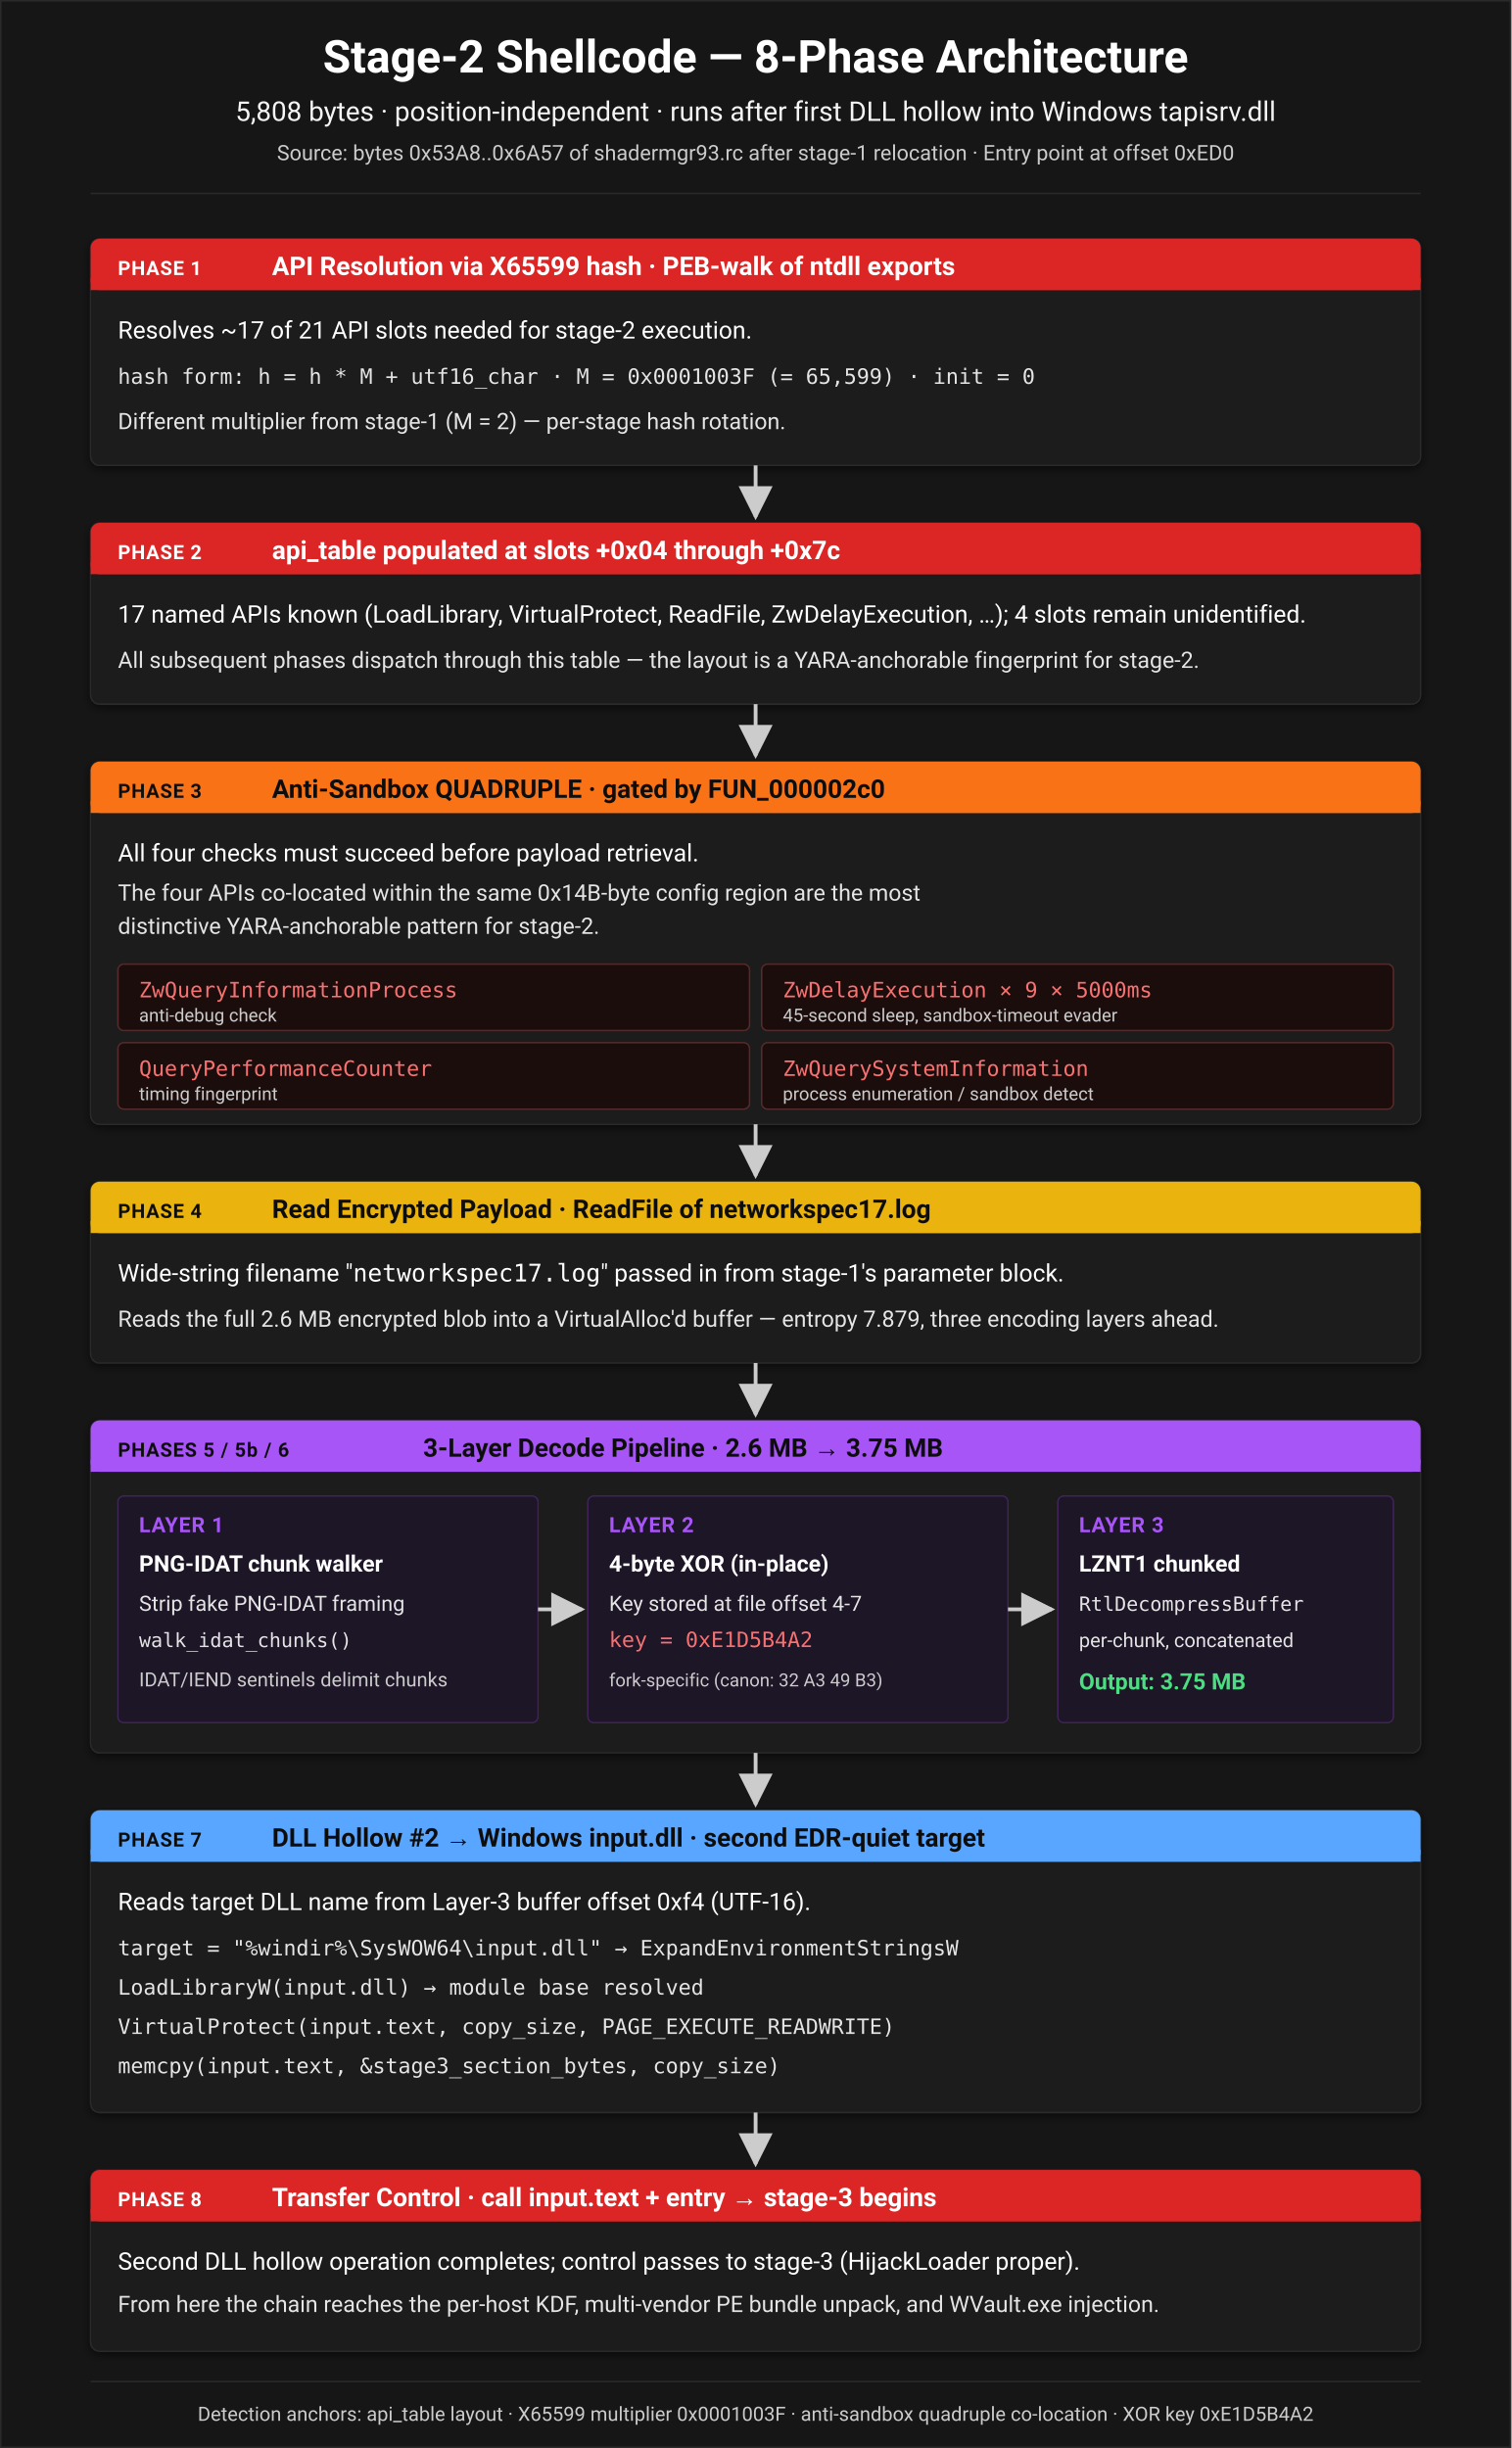
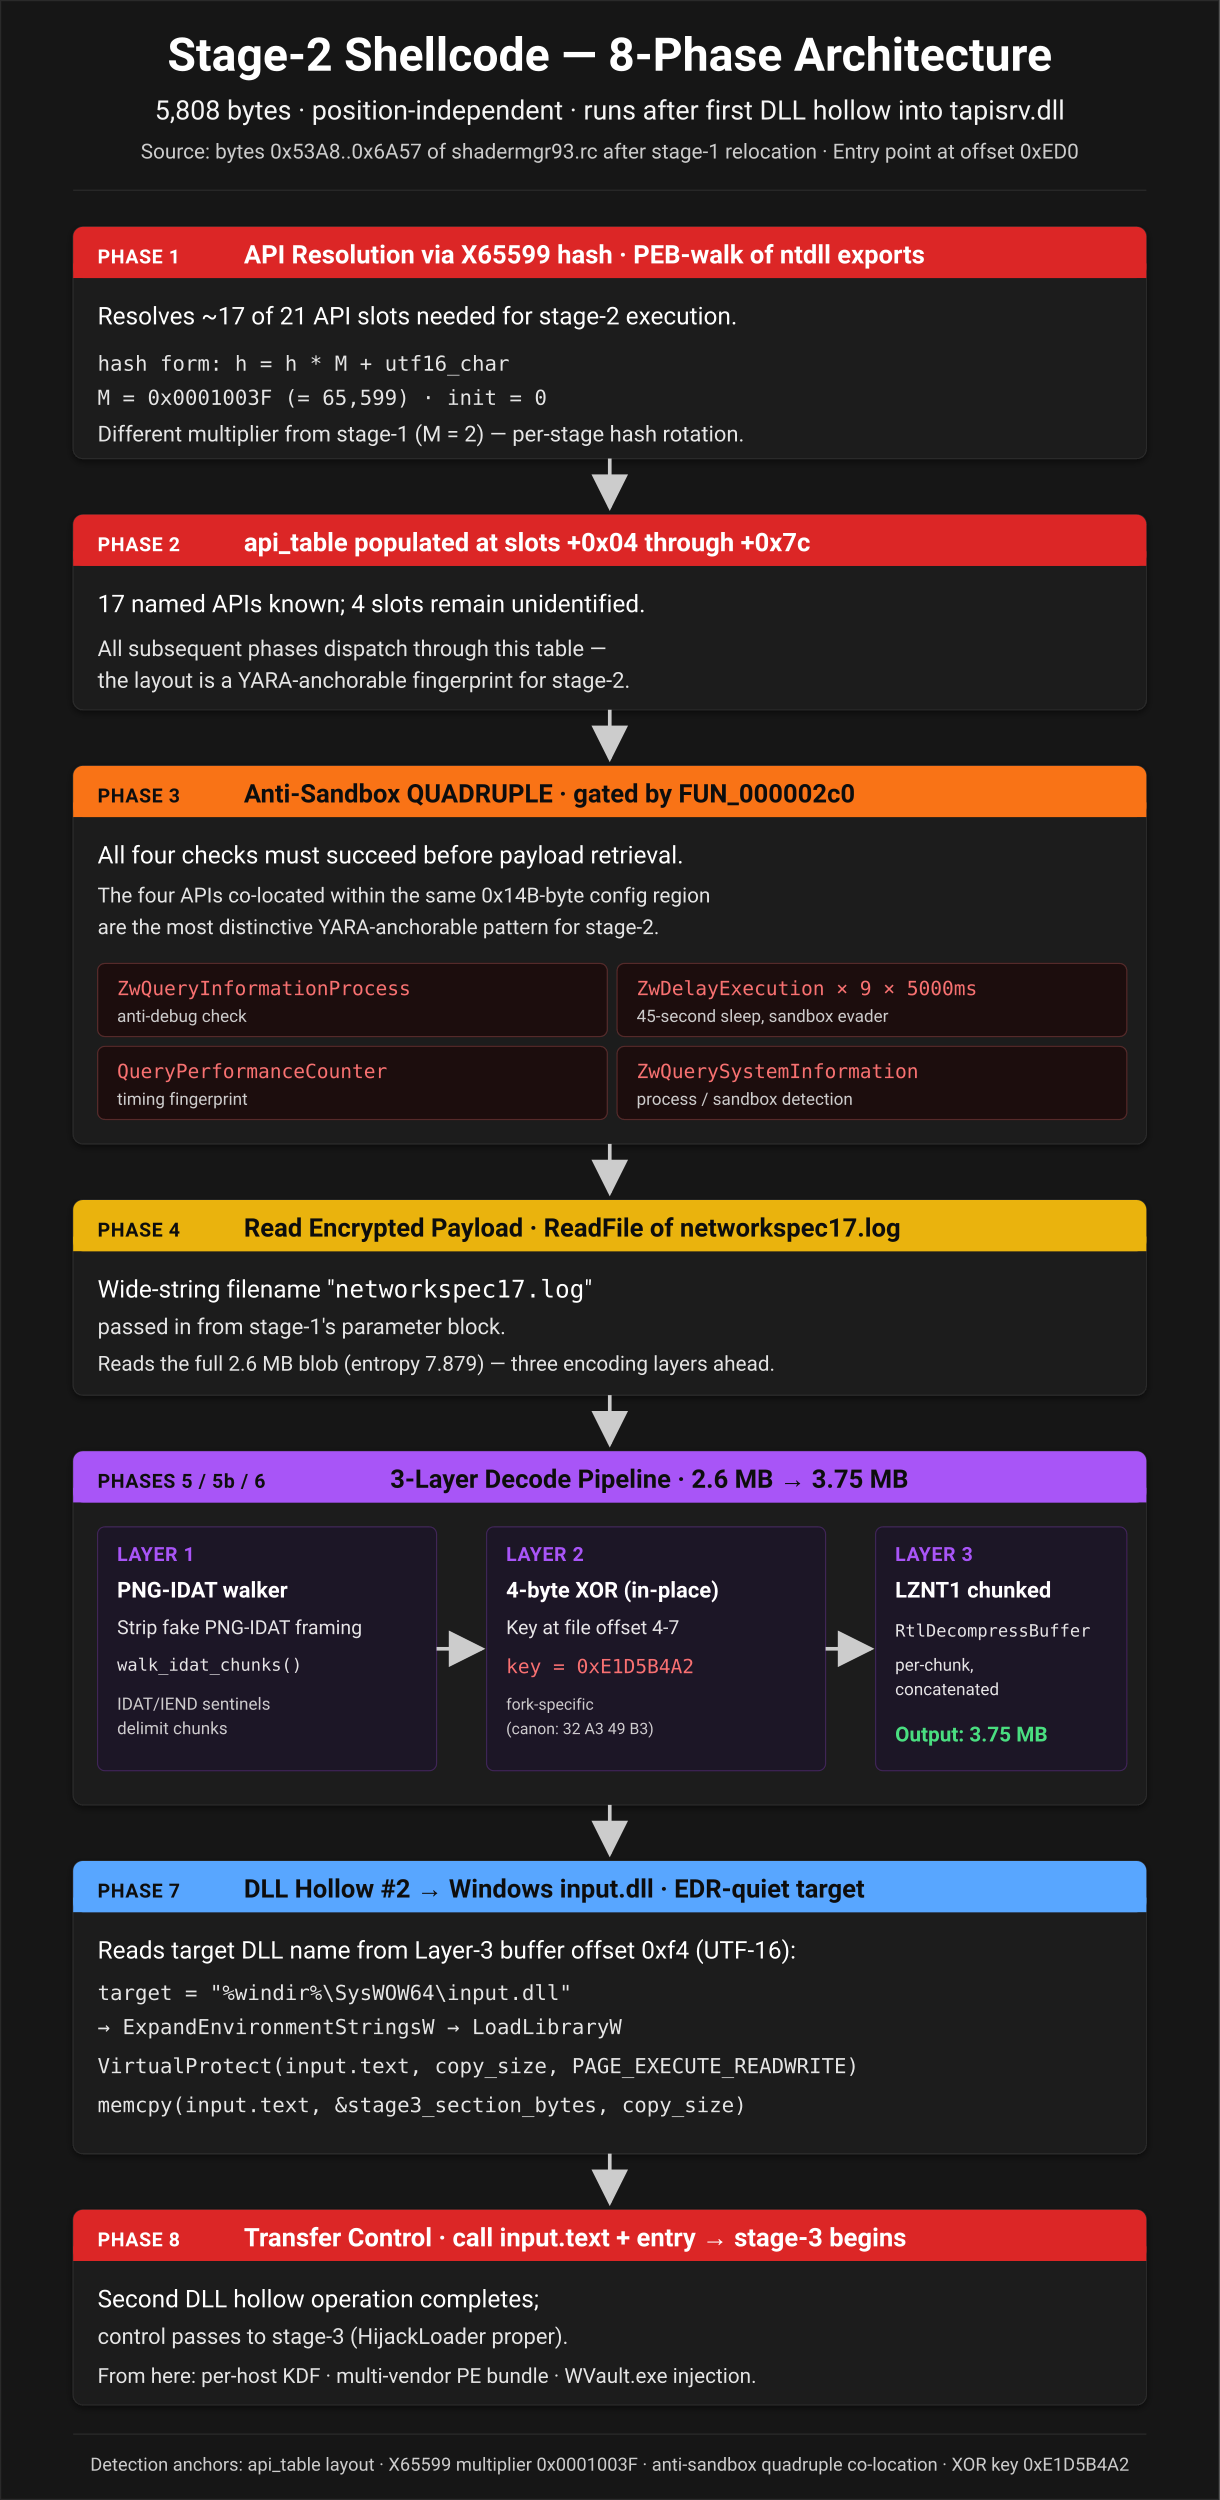
- <svg xmlns="http://www.w3.org/2000/svg" viewBox="0 0 1000 1620" font-family="-apple-system, BlinkMacSystemFont, 'Segoe UI', Roboto, 'Helvetica Neue', Arial, sans-serif">
+ <svg xmlns="http://www.w3.org/2000/svg" viewBox="0 0 1000 2050" font-family="-apple-system, BlinkMacSystemFont, 'Segoe UI', Roboto, 'Helvetica Neue', Arial, sans-serif">
  <defs>
-     <marker id="arrow2" viewBox="0 0 10 10" refX="9" refY="5" markerWidth="9" markerHeight="9" orient="auto">
+     <marker id="arrow2" viewBox="0 0 10 10" refX="9" refY="5" markerWidth="10" markerHeight="10" orient="auto">
      <path d="M 0 0 L 10 5 L 0 10 z" fill="#cccccc" />
    </marker>
    <filter id="cardShadow2" x="-2%" y="-2%" width="104%" height="108%">
      <feDropShadow dx="0" dy="2" stdDeviation="3" flood-color="#000" flood-opacity="0.55" />
    </filter>
  </defs>
-   <rect width="1000" height="1620" fill="#161616" />
-   <rect x="0.5" y="0.5" width="999" height="1619" fill="none" stroke="#2a2a2a" stroke-width="1" />
-   <text x="500" y="48" text-anchor="middle" font-size="30" font-weight="700" fill="#ffffff">Stage-2 Shellcode — 8-Phase Architecture</text>
-   <text x="500" y="80" text-anchor="middle" font-size="18" fill="#f5f5f5">5,808 bytes  ·  position-independent  ·  runs after first DLL hollow into Windows tapisrv.dll</text>
-   <text x="500" y="106" text-anchor="middle" font-size="14" fill="#cccccc">Source: bytes 0x53A8..0x6A57 of shadermgr93.rc after stage-1 relocation  ·  Entry point at offset 0xED0</text>
-   <line x1="60" y1="128" x2="940" y2="128" stroke="#2a2a2a" stroke-width="1" />
+   <rect width="1000" height="2050" fill="#161616" />
+   <rect x="0.5" y="0.5" width="999" height="2049" fill="none" stroke="#2a2a2a" stroke-width="1" />
+   <text x="500" y="58" text-anchor="middle" font-size="38" font-weight="700" fill="#ffffff">Stage-2 Shellcode — 8-Phase Architecture</text>
+   <text x="500" y="98" text-anchor="middle" font-size="22" fill="#f5f5f5">5,808 bytes  ·  position-independent  ·  runs after first DLL hollow into tapisrv.dll</text>
+   <text x="500" y="130" text-anchor="middle" font-size="17" fill="#cccccc">Source: bytes 0x53A8..0x6A57 of shadermgr93.rc after stage-1 relocation  ·  Entry point at offset 0xED0</text>
+   <line x1="60" y1="156" x2="940" y2="156" stroke="#2a2a2a" stroke-width="1" />
  <g filter="url(#cardShadow2)">
-     <rect x="60" y="158" width="880" height="150" rx="6" fill="#1a1a1a" stroke="#2a2a2a" stroke-width="1" />
-     <rect x="60" y="158" width="880" height="34" rx="6" fill="#dc2626" />
-     <rect x="60" y="184" width="880" height="8" fill="#dc2626" />
-     <text x="78" y="182" font-size="13" font-weight="700" fill="#ffffff" letter-spacing="0.5">PHASE 1</text>
-     <text x="180" y="182" font-size="17" font-weight="600" fill="#ffffff">API Resolution via X65599 hash  ·  PEB-walk of ntdll exports</text>
-     <text x="78" y="224" font-size="16" fill="#ffffff">Resolves ~17 of 21 API slots needed for stage-2 execution.</text>
-     <text x="78" y="254" font-size="14" fill="#e5e5e5" font-family="ui-monospace, 'Cascadia Mono', Menlo, monospace">hash form:  h = h * M + utf16_char  ·  M = 0x0001003F (= 65,599)  ·  init = 0</text>
-     <text x="78" y="284" font-size="15" fill="#e5e5e5">Different multiplier from stage-1 (M = 2) — per-stage hash rotation.</text>
+     <rect x="60" y="186" width="880" height="190" rx="8" fill="#1a1a1a" stroke="#2a2a2a" stroke-width="1" />
+     <rect x="60" y="186" width="880" height="42" rx="8" fill="#dc2626" />
+     <rect x="60" y="216" width="880" height="12" fill="#dc2626" />
+     <text x="80" y="216" font-size="16" font-weight="700" fill="#ffffff" letter-spacing="0.5">PHASE 1</text>
+     <text x="200" y="216" font-size="21" font-weight="600" fill="#ffffff">API Resolution via X65599 hash · PEB-walk of ntdll exports</text>
+     <text x="80" y="266" font-size="20" fill="#ffffff">Resolves ~17 of 21 API slots needed for stage-2 execution.</text>
+     <text x="80" y="304" font-size="17" fill="#e5e5e5" font-family="ui-monospace, 'Cascadia Mono', Menlo, monospace">hash form:  h = h * M + utf16_char</text>
+     <text x="80" y="332" font-size="17" fill="#e5e5e5" font-family="ui-monospace, 'Cascadia Mono', Menlo, monospace">M = 0x0001003F (= 65,599)  ·  init = 0</text>
+     <text x="80" y="362" font-size="18" fill="#e5e5e5">Different multiplier from stage-1 (M = 2) — per-stage hash rotation.</text>
  </g>
-   <line x1="500" y1="308" x2="500" y2="342" stroke="#cccccc" stroke-width="2.5" marker-end="url(#arrow2)" />
+   <line x1="500" y1="376" x2="500" y2="416" stroke="#cccccc" stroke-width="3" marker-end="url(#arrow2)" />
  <g filter="url(#cardShadow2)">
-     <rect x="60" y="346" width="880" height="120" rx="6" fill="#1a1a1a" stroke="#2a2a2a" stroke-width="1" />
-     <rect x="60" y="346" width="880" height="34" rx="6" fill="#dc2626" />
-     <rect x="60" y="372" width="880" height="8" fill="#dc2626" />
-     <text x="78" y="370" font-size="13" font-weight="700" fill="#ffffff" letter-spacing="0.5">PHASE 2</text>
-     <text x="180" y="370" font-size="17" font-weight="600" fill="#ffffff">api_table populated at slots +0x04 through +0x7c</text>
-     <text x="78" y="412" font-size="16" fill="#ffffff">17 named APIs known (LoadLibrary, VirtualProtect, ReadFile, ZwDelayExecution, …); 4 slots remain unidentified.</text>
-     <text x="78" y="442" font-size="15" fill="#e5e5e5">All subsequent phases dispatch through this table — the layout is a YARA-anchorable fingerprint for stage-2.</text>
+     <rect x="60" y="422" width="880" height="160" rx="8" fill="#1a1a1a" stroke="#2a2a2a" stroke-width="1" />
+     <rect x="60" y="422" width="880" height="42" rx="8" fill="#dc2626" />
+     <rect x="60" y="452" width="880" height="12" fill="#dc2626" />
+     <text x="80" y="452" font-size="16" font-weight="700" fill="#ffffff" letter-spacing="0.5">PHASE 2</text>
+     <text x="200" y="452" font-size="21" font-weight="600" fill="#ffffff">api_table populated at slots +0x04 through +0x7c</text>
+     <text x="80" y="502" font-size="20" fill="#ffffff">17 named APIs known; 4 slots remain unidentified.</text>
+     <text x="80" y="538" font-size="18" fill="#e5e5e5">All subsequent phases dispatch through this table —</text>
+     <text x="80" y="564" font-size="18" fill="#e5e5e5">the layout is a YARA-anchorable fingerprint for stage-2.</text>
  </g>
-   <line x1="500" y1="466" x2="500" y2="500" stroke="#cccccc" stroke-width="2.5" marker-end="url(#arrow2)" />
+   <line x1="500" y1="582" x2="500" y2="622" stroke="#cccccc" stroke-width="3" marker-end="url(#arrow2)" />
  <g filter="url(#cardShadow2)">
-     <rect x="60" y="504" width="880" height="240" rx="6" fill="#1a1a1a" stroke="#2a2a2a" stroke-width="1" />
-     <rect x="60" y="504" width="880" height="34" rx="6" fill="#f97316" />
-     <rect x="60" y="530" width="880" height="8" fill="#f97316" />
-     <text x="78" y="528" font-size="13" font-weight="700" fill="#111111" letter-spacing="0.5">PHASE 3</text>
-     <text x="180" y="528" font-size="17" font-weight="600" fill="#111111">Anti-Sandbox QUADRUPLE  ·  gated by FUN_000002c0</text>
-     <text x="78" y="570" font-size="16" fill="#ffffff">All four checks must succeed before payload retrieval.</text>
-     <text x="78" y="596" font-size="15" fill="#e5e5e5">The four APIs co-located within the same 0x14B-byte config region are the most</text>
-     <text x="78" y="618" font-size="15" fill="#e5e5e5">distinctive YARA-anchorable pattern for stage-2.</text>
-     <rect x="78" y="638" width="418" height="44" rx="4" fill="#1f0e0e" stroke="#f8717140" />
-     <text x="92" y="660" font-size="14" fill="#f87171" font-family="ui-monospace, 'Cascadia Mono', Menlo, monospace">ZwQueryInformationProcess</text>
-     <text x="92" y="676" font-size="12" fill="#cccccc">anti-debug check</text>
-     <rect x="504" y="638" width="418" height="44" rx="4" fill="#1f0e0e" stroke="#f8717140" />
-     <text x="518" y="660" font-size="14" fill="#f87171" font-family="ui-monospace, 'Cascadia Mono', Menlo, monospace">ZwDelayExecution × 9 × 5000ms</text>
-     <text x="518" y="676" font-size="12" fill="#cccccc">45-second sleep, sandbox-timeout evader</text>
-     <rect x="78" y="690" width="418" height="44" rx="4" fill="#1f0e0e" stroke="#f8717140" />
-     <text x="92" y="712" font-size="14" fill="#f87171" font-family="ui-monospace, 'Cascadia Mono', Menlo, monospace">QueryPerformanceCounter</text>
-     <text x="92" y="728" font-size="12" fill="#cccccc">timing fingerprint</text>
-     <rect x="504" y="690" width="418" height="44" rx="4" fill="#1f0e0e" stroke="#f8717140" />
-     <text x="518" y="712" font-size="14" fill="#f87171" font-family="ui-monospace, 'Cascadia Mono', Menlo, monospace">ZwQuerySystemInformation</text>
-     <text x="518" y="728" font-size="12" fill="#cccccc">process enumeration / sandbox detect</text>
+     <rect x="60" y="628" width="880" height="310" rx="8" fill="#1a1a1a" stroke="#2a2a2a" stroke-width="1" />
+     <rect x="60" y="628" width="880" height="42" rx="8" fill="#f97316" />
+     <rect x="60" y="658" width="880" height="12" fill="#f97316" />
+     <text x="80" y="658" font-size="16" font-weight="700" fill="#111111" letter-spacing="0.5">PHASE 3</text>
+     <text x="200" y="658" font-size="21" font-weight="600" fill="#111111">Anti-Sandbox QUADRUPLE  ·  gated by FUN_000002c0</text>
+     <text x="80" y="708" font-size="20" fill="#ffffff">All four checks must succeed before payload retrieval.</text>
+     <text x="80" y="740" font-size="17" fill="#e5e5e5">The four APIs co-located within the same 0x14B-byte config region</text>
+     <text x="80" y="766" font-size="17" fill="#e5e5e5">are the most distinctive YARA-anchorable pattern for stage-2.</text>
+     <rect x="80" y="790" width="418" height="60" rx="6" fill="#1f0e0e" stroke="#f8717140" />
+     <text x="96" y="816" font-size="16" fill="#f87171" font-family="ui-monospace, 'Cascadia Mono', Menlo, monospace">ZwQueryInformationProcess</text>
+     <text x="96" y="838" font-size="14" fill="#cccccc">anti-debug check</text>
+     <rect x="506" y="790" width="418" height="60" rx="6" fill="#1f0e0e" stroke="#f8717140" />
+     <text x="522" y="816" font-size="16" fill="#f87171" font-family="ui-monospace, 'Cascadia Mono', Menlo, monospace">ZwDelayExecution × 9 × 5000ms</text>
+     <text x="522" y="838" font-size="14" fill="#cccccc">45-second sleep, sandbox evader</text>
+     <rect x="80" y="858" width="418" height="60" rx="6" fill="#1f0e0e" stroke="#f8717140" />
+     <text x="96" y="884" font-size="16" fill="#f87171" font-family="ui-monospace, 'Cascadia Mono', Menlo, monospace">QueryPerformanceCounter</text>
+     <text x="96" y="906" font-size="14" fill="#cccccc">timing fingerprint</text>
+     <rect x="506" y="858" width="418" height="60" rx="6" fill="#1f0e0e" stroke="#f8717140" />
+     <text x="522" y="884" font-size="16" fill="#f87171" font-family="ui-monospace, 'Cascadia Mono', Menlo, monospace">ZwQuerySystemInformation</text>
+     <text x="522" y="906" font-size="14" fill="#cccccc">process / sandbox detection</text>
  </g>
-   <line x1="500" y1="744" x2="500" y2="778" stroke="#cccccc" stroke-width="2.5" marker-end="url(#arrow2)" />
+   <line x1="500" y1="938" x2="500" y2="978" stroke="#cccccc" stroke-width="3" marker-end="url(#arrow2)" />
  <g filter="url(#cardShadow2)">
-     <rect x="60" y="782" width="880" height="120" rx="6" fill="#1a1a1a" stroke="#2a2a2a" stroke-width="1" />
-     <rect x="60" y="782" width="880" height="34" rx="6" fill="#eab308" />
-     <rect x="60" y="808" width="880" height="8" fill="#eab308" />
-     <text x="78" y="806" font-size="13" font-weight="700" fill="#111111" letter-spacing="0.5">PHASE 4</text>
-     <text x="180" y="806" font-size="17" font-weight="600" fill="#111111">Read Encrypted Payload  ·  ReadFile of networkspec17.log</text>
-     <text x="78" y="848" font-size="16" fill="#ffffff">Wide-string filename "<tspan font-family="ui-monospace, 'Cascadia Mono', Menlo, monospace">networkspec17.log</tspan>" passed in from stage-1's parameter block.</text>
-     <text x="78" y="878" font-size="15" fill="#e5e5e5">Reads the full 2.6 MB encrypted blob into a VirtualAlloc'd buffer — entropy 7.879, three encoding layers ahead.</text>
+     <rect x="60" y="984" width="880" height="160" rx="8" fill="#1a1a1a" stroke="#2a2a2a" stroke-width="1" />
+     <rect x="60" y="984" width="880" height="42" rx="8" fill="#eab308" />
+     <rect x="60" y="1014" width="880" height="12" fill="#eab308" />
+     <text x="80" y="1014" font-size="16" font-weight="700" fill="#111111" letter-spacing="0.5">PHASE 4</text>
+     <text x="200" y="1014" font-size="21" font-weight="600" fill="#111111">Read Encrypted Payload  ·  ReadFile of networkspec17.log</text>
+     <text x="80" y="1064" font-size="20" fill="#ffffff">Wide-string filename "<tspan font-family="ui-monospace, 'Cascadia Mono', Menlo, monospace">networkspec17.log</tspan>"</text>
+     <text x="80" y="1094" font-size="18" fill="#e5e5e5">passed in from stage-1's parameter block.</text>
+     <text x="80" y="1124" font-size="17" fill="#e5e5e5">Reads the full 2.6 MB blob (entropy 7.879) — three encoding layers ahead.</text>
  </g>
-   <line x1="500" y1="902" x2="500" y2="936" stroke="#cccccc" stroke-width="2.5" marker-end="url(#arrow2)" />
+   <line x1="500" y1="1144" x2="500" y2="1184" stroke="#cccccc" stroke-width="3" marker-end="url(#arrow2)" />
  <g filter="url(#cardShadow2)">
-     <rect x="60" y="940" width="880" height="220" rx="6" fill="#1a1a1a" stroke="#2a2a2a" stroke-width="1" />
-     <rect x="60" y="940" width="880" height="34" rx="6" fill="#a855f7" />
-     <rect x="60" y="966" width="880" height="8" fill="#a855f7" />
-     <text x="78" y="964" font-size="13" font-weight="700" fill="#111111" letter-spacing="0.5">PHASES 5  /  5b  /  6</text>
-     <text x="280" y="964" font-size="17" font-weight="600" fill="#111111">3-Layer Decode Pipeline  ·  2.6 MB  →  3.75 MB</text>
-     <rect x="78" y="990" width="278" height="150" rx="4" fill="#1d1226" stroke="#a855f740" />
-     <text x="92" y="1014" font-size="14" font-weight="700" fill="#a855f7" letter-spacing="0.5">LAYER 1</text>
-     <text x="92" y="1040" font-size="15" font-weight="600" fill="#ffffff">PNG-IDAT chunk walker</text>
-     <text x="92" y="1066" font-size="14" fill="#e5e5e5">Strip fake PNG-IDAT framing</text>
-     <text x="92" y="1090" font-size="13" fill="#e5e5e5" font-family="ui-monospace, 'Cascadia Mono', Menlo, monospace">walk_idat_chunks()</text>
-     <text x="92" y="1116" font-size="13" fill="#cccccc">IDAT/IEND sentinels delimit chunks</text>
-     <line x1="356" y1="1065" x2="385" y2="1065" stroke="#cccccc" stroke-width="2.5" marker-end="url(#arrow2)" />
-     <rect x="389" y="990" width="278" height="150" rx="4" fill="#1d1226" stroke="#a855f740" />
-     <text x="403" y="1014" font-size="14" font-weight="700" fill="#a855f7" letter-spacing="0.5">LAYER 2</text>
-     <text x="403" y="1040" font-size="15" font-weight="600" fill="#ffffff">4-byte XOR (in-place)</text>
-     <text x="403" y="1066" font-size="14" fill="#e5e5e5">Key stored at file offset 4-7</text>
-     <text x="403" y="1090" font-size="14" fill="#f87171" font-family="ui-monospace, 'Cascadia Mono', Menlo, monospace">key = 0xE1D5B4A2</text>
-     <text x="403" y="1116" font-size="12" fill="#cccccc">fork-specific (canon: 32 A3 49 B3)</text>
-     <line x1="667" y1="1065" x2="696" y2="1065" stroke="#cccccc" stroke-width="2.5" marker-end="url(#arrow2)" />
-     <rect x="700" y="990" width="222" height="150" rx="4" fill="#1d1226" stroke="#a855f740" />
-     <text x="714" y="1014" font-size="14" font-weight="700" fill="#a855f7" letter-spacing="0.5">LAYER 3</text>
-     <text x="714" y="1040" font-size="15" font-weight="600" fill="#ffffff">LZNT1 chunked</text>
-     <text x="714" y="1066" font-size="13" fill="#e5e5e5" font-family="ui-monospace, 'Cascadia Mono', Menlo, monospace">RtlDecompressBuffer</text>
-     <text x="714" y="1090" font-size="13" fill="#e5e5e5">per-chunk, concatenated</text>
-     <text x="714" y="1118" font-size="15" fill="#4ade80" font-weight="700">Output: 3.75 MB</text>
+     <rect x="60" y="1190" width="880" height="290" rx="8" fill="#1a1a1a" stroke="#2a2a2a" stroke-width="1" />
+     <rect x="60" y="1190" width="880" height="42" rx="8" fill="#a855f7" />
+     <rect x="60" y="1220" width="880" height="12" fill="#a855f7" />
+     <text x="80" y="1220" font-size="16" font-weight="700" fill="#111111" letter-spacing="0.5">PHASES 5  /  5b  /  6</text>
+     <text x="320" y="1220" font-size="21" font-weight="600" fill="#111111">3-Layer Decode Pipeline  ·  2.6 MB → 3.75 MB</text>
+     <rect x="80" y="1252" width="278" height="200" rx="6" fill="#1d1226" stroke="#a855f740" />
+     <text x="96" y="1280" font-size="16" font-weight="700" fill="#a855f7" letter-spacing="0.5">LAYER 1</text>
+     <text x="96" y="1310" font-size="18" font-weight="600" fill="#ffffff">PNG-IDAT walker</text>
+     <text x="96" y="1340" font-size="16" fill="#e5e5e5">Strip fake PNG-IDAT framing</text>
+     <text x="96" y="1370" font-size="14" fill="#e5e5e5" font-family="ui-monospace, 'Cascadia Mono', Menlo, monospace">walk_idat_chunks()</text>
+     <text x="96" y="1402" font-size="14" fill="#cccccc">IDAT/IEND sentinels</text>
+     <text x="96" y="1422" font-size="14" fill="#cccccc">delimit chunks</text>
+     <line x1="358" y1="1352" x2="395" y2="1352" stroke="#cccccc" stroke-width="3" marker-end="url(#arrow2)" />
+     <rect x="399" y="1252" width="278" height="200" rx="6" fill="#1d1226" stroke="#a855f740" />
+     <text x="415" y="1280" font-size="16" font-weight="700" fill="#a855f7" letter-spacing="0.5">LAYER 2</text>
+     <text x="415" y="1310" font-size="18" font-weight="600" fill="#ffffff">4-byte XOR (in-place)</text>
+     <text x="415" y="1340" font-size="16" fill="#e5e5e5">Key at file offset 4-7</text>
+     <text x="415" y="1372" font-size="16" fill="#f87171" font-family="ui-monospace, 'Cascadia Mono', Menlo, monospace">key = 0xE1D5B4A2</text>
+     <text x="415" y="1402" font-size="13" fill="#cccccc">fork-specific</text>
+     <text x="415" y="1422" font-size="13" fill="#cccccc">(canon: 32 A3 49 B3)</text>
+     <line x1="677" y1="1352" x2="714" y2="1352" stroke="#cccccc" stroke-width="3" marker-end="url(#arrow2)" />
+     <rect x="718" y="1252" width="206" height="200" rx="6" fill="#1d1226" stroke="#a855f740" />
+     <text x="734" y="1280" font-size="16" font-weight="700" fill="#a855f7" letter-spacing="0.5">LAYER 3</text>
+     <text x="734" y="1310" font-size="18" font-weight="600" fill="#ffffff">LZNT1 chunked</text>
+     <text x="734" y="1342" font-size="14" fill="#e5e5e5" font-family="ui-monospace, 'Cascadia Mono', Menlo, monospace">RtlDecompressBuffer</text>
+     <text x="734" y="1370" font-size="14" fill="#e5e5e5">per-chunk,</text>
+     <text x="734" y="1390" font-size="14" fill="#e5e5e5">concatenated</text>
+     <text x="734" y="1428" font-size="17" fill="#4ade80" font-weight="700">Output: 3.75 MB</text>
  </g>
-   <line x1="500" y1="1160" x2="500" y2="1194" stroke="#cccccc" stroke-width="2.5" marker-end="url(#arrow2)" />
+   <line x1="500" y1="1480" x2="500" y2="1520" stroke="#cccccc" stroke-width="3" marker-end="url(#arrow2)" />
  <g filter="url(#cardShadow2)">
-     <rect x="60" y="1198" width="880" height="200" rx="6" fill="#1a1a1a" stroke="#2a2a2a" stroke-width="1" />
-     <rect x="60" y="1198" width="880" height="34" rx="6" fill="#58a6ff" />
-     <rect x="60" y="1224" width="880" height="8" fill="#58a6ff" />
-     <text x="78" y="1222" font-size="13" font-weight="700" fill="#111111" letter-spacing="0.5">PHASE 7</text>
-     <text x="180" y="1222" font-size="17" font-weight="600" fill="#111111">DLL Hollow #2  →  Windows input.dll  ·  second EDR-quiet target</text>
-     <text x="78" y="1264" font-size="16" fill="#ffffff">Reads target DLL name from Layer-3 buffer offset 0xf4 (UTF-16).</text>
-     <text x="78" y="1294" font-size="14" fill="#e5e5e5" font-family="ui-monospace, 'Cascadia Mono', Menlo, monospace">target = "%windir%\SysWOW64\input.dll"  →  ExpandEnvironmentStringsW</text>
-     <text x="78" y="1320" font-size="14" fill="#e5e5e5" font-family="ui-monospace, 'Cascadia Mono', Menlo, monospace">LoadLibraryW(input.dll)  →  module base resolved</text>
-     <text x="78" y="1346" font-size="14" fill="#e5e5e5" font-family="ui-monospace, 'Cascadia Mono', Menlo, monospace">VirtualProtect(input.text, copy_size, PAGE_EXECUTE_READWRITE)</text>
-     <text x="78" y="1372" font-size="14" fill="#e5e5e5" font-family="ui-monospace, 'Cascadia Mono', Menlo, monospace">memcpy(input.text, &amp;stage3_section_bytes, copy_size)</text>
+     <rect x="60" y="1526" width="880" height="240" rx="8" fill="#1a1a1a" stroke="#2a2a2a" stroke-width="1" />
+     <rect x="60" y="1526" width="880" height="42" rx="8" fill="#58a6ff" />
+     <rect x="60" y="1556" width="880" height="12" fill="#58a6ff" />
+     <text x="80" y="1556" font-size="16" font-weight="700" fill="#111111" letter-spacing="0.5">PHASE 7</text>
+     <text x="200" y="1556" font-size="21" font-weight="600" fill="#111111">DLL Hollow #2  →  Windows input.dll  ·  EDR-quiet target</text>
+     <text x="80" y="1606" font-size="20" fill="#ffffff">Reads target DLL name from Layer-3 buffer offset 0xf4 (UTF-16):</text>
+     <text x="80" y="1640" font-size="17" fill="#e5e5e5" font-family="ui-monospace, 'Cascadia Mono', Menlo, monospace">target = "%windir%\SysWOW64\input.dll"</text>
+     <text x="80" y="1668" font-size="17" fill="#e5e5e5" font-family="ui-monospace, 'Cascadia Mono', Menlo, monospace">→ ExpandEnvironmentStringsW → LoadLibraryW</text>
+     <text x="80" y="1700" font-size="17" fill="#e5e5e5" font-family="ui-monospace, 'Cascadia Mono', Menlo, monospace">VirtualProtect(input.text, copy_size, PAGE_EXECUTE_READWRITE)</text>
+     <text x="80" y="1732" font-size="17" fill="#e5e5e5" font-family="ui-monospace, 'Cascadia Mono', Menlo, monospace">memcpy(input.text, &amp;stage3_section_bytes, copy_size)</text>
  </g>
-   <line x1="500" y1="1398" x2="500" y2="1432" stroke="#cccccc" stroke-width="2.5" marker-end="url(#arrow2)" />
+   <line x1="500" y1="1766" x2="500" y2="1806" stroke="#cccccc" stroke-width="3" marker-end="url(#arrow2)" />
  <g filter="url(#cardShadow2)">
-     <rect x="60" y="1436" width="880" height="120" rx="6" fill="#1a1a1a" stroke="#2a2a2a" stroke-width="1" />
-     <rect x="60" y="1436" width="880" height="34" rx="6" fill="#dc2626" />
-     <rect x="60" y="1462" width="880" height="8" fill="#dc2626" />
-     <text x="78" y="1460" font-size="13" font-weight="700" fill="#ffffff" letter-spacing="0.5">PHASE 8</text>
-     <text x="180" y="1460" font-size="17" font-weight="600" fill="#ffffff">Transfer Control  ·  call input.text + entry  →  stage-3 begins</text>
-     <text x="78" y="1502" font-size="16" fill="#ffffff">Second DLL hollow operation completes; control passes to stage-3 (HijackLoader proper).</text>
-     <text x="78" y="1530" font-size="15" fill="#e5e5e5">From here the chain reaches the per-host KDF, multi-vendor PE bundle unpack, and WVault.exe injection.</text>
+     <rect x="60" y="1812" width="880" height="160" rx="8" fill="#1a1a1a" stroke="#2a2a2a" stroke-width="1" />
+     <rect x="60" y="1812" width="880" height="42" rx="8" fill="#dc2626" />
+     <rect x="60" y="1842" width="880" height="12" fill="#dc2626" />
+     <text x="80" y="1842" font-size="16" font-weight="700" fill="#ffffff" letter-spacing="0.5">PHASE 8</text>
+     <text x="200" y="1842" font-size="21" font-weight="600" fill="#ffffff">Transfer Control  ·  call input.text + entry  →  stage-3 begins</text>
+     <text x="80" y="1892" font-size="20" fill="#ffffff">Second DLL hollow operation completes;</text>
+     <text x="80" y="1922" font-size="18" fill="#e5e5e5">control passes to stage-3 (HijackLoader proper).</text>
+     <text x="80" y="1954" font-size="17" fill="#e5e5e5">From here: per-host KDF · multi-vendor PE bundle · WVault.exe injection.</text>
  </g>
-   <line x1="60" y1="1576" x2="940" y2="1576" stroke="#2a2a2a" stroke-width="1" />
-   <text x="500" y="1602" text-anchor="middle" font-size="13" fill="#cccccc">Detection anchors: api_table layout · X65599 multiplier 0x0001003F · anti-sandbox quadruple co-location · XOR key 0xE1D5B4A2</text>
+   <line x1="60" y1="1996" x2="940" y2="1996" stroke="#2a2a2a" stroke-width="1" />
+   <text x="500" y="2026" text-anchor="middle" font-size="15" fill="#cccccc">Detection anchors: api_table layout · X65599 multiplier 0x0001003F · anti-sandbox quadruple co-location · XOR key 0xE1D5B4A2</text>
</svg>
